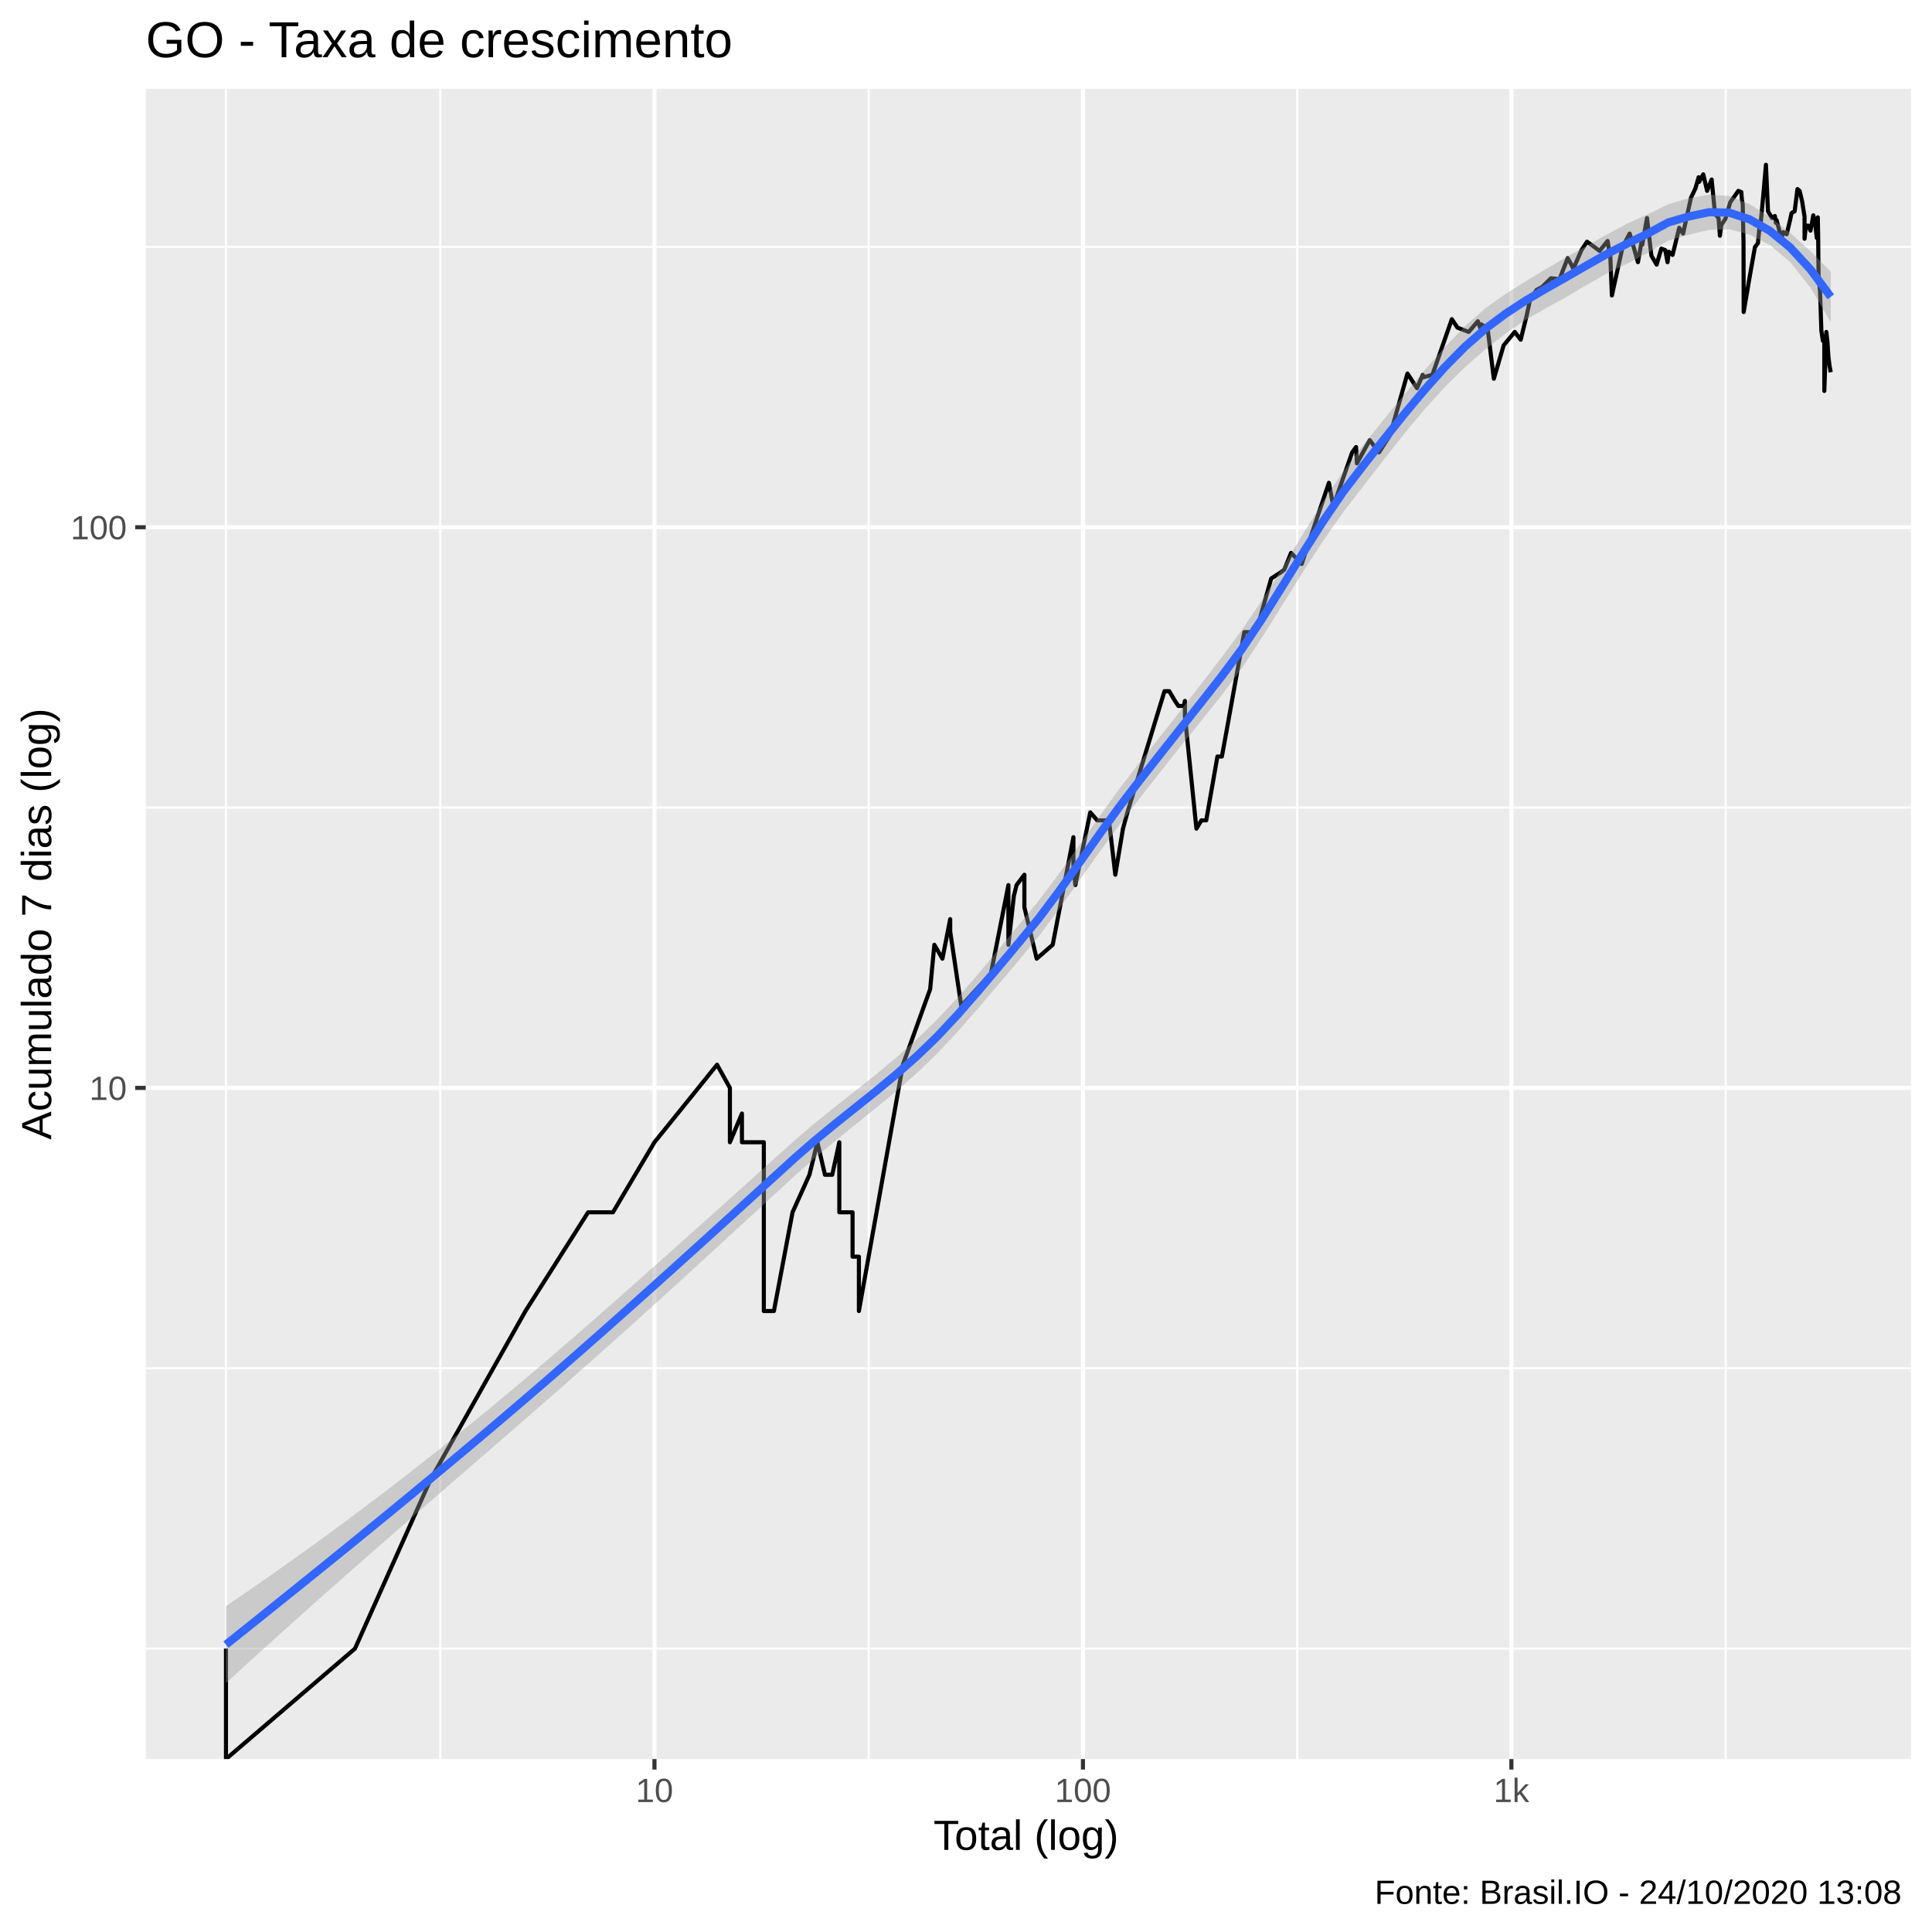
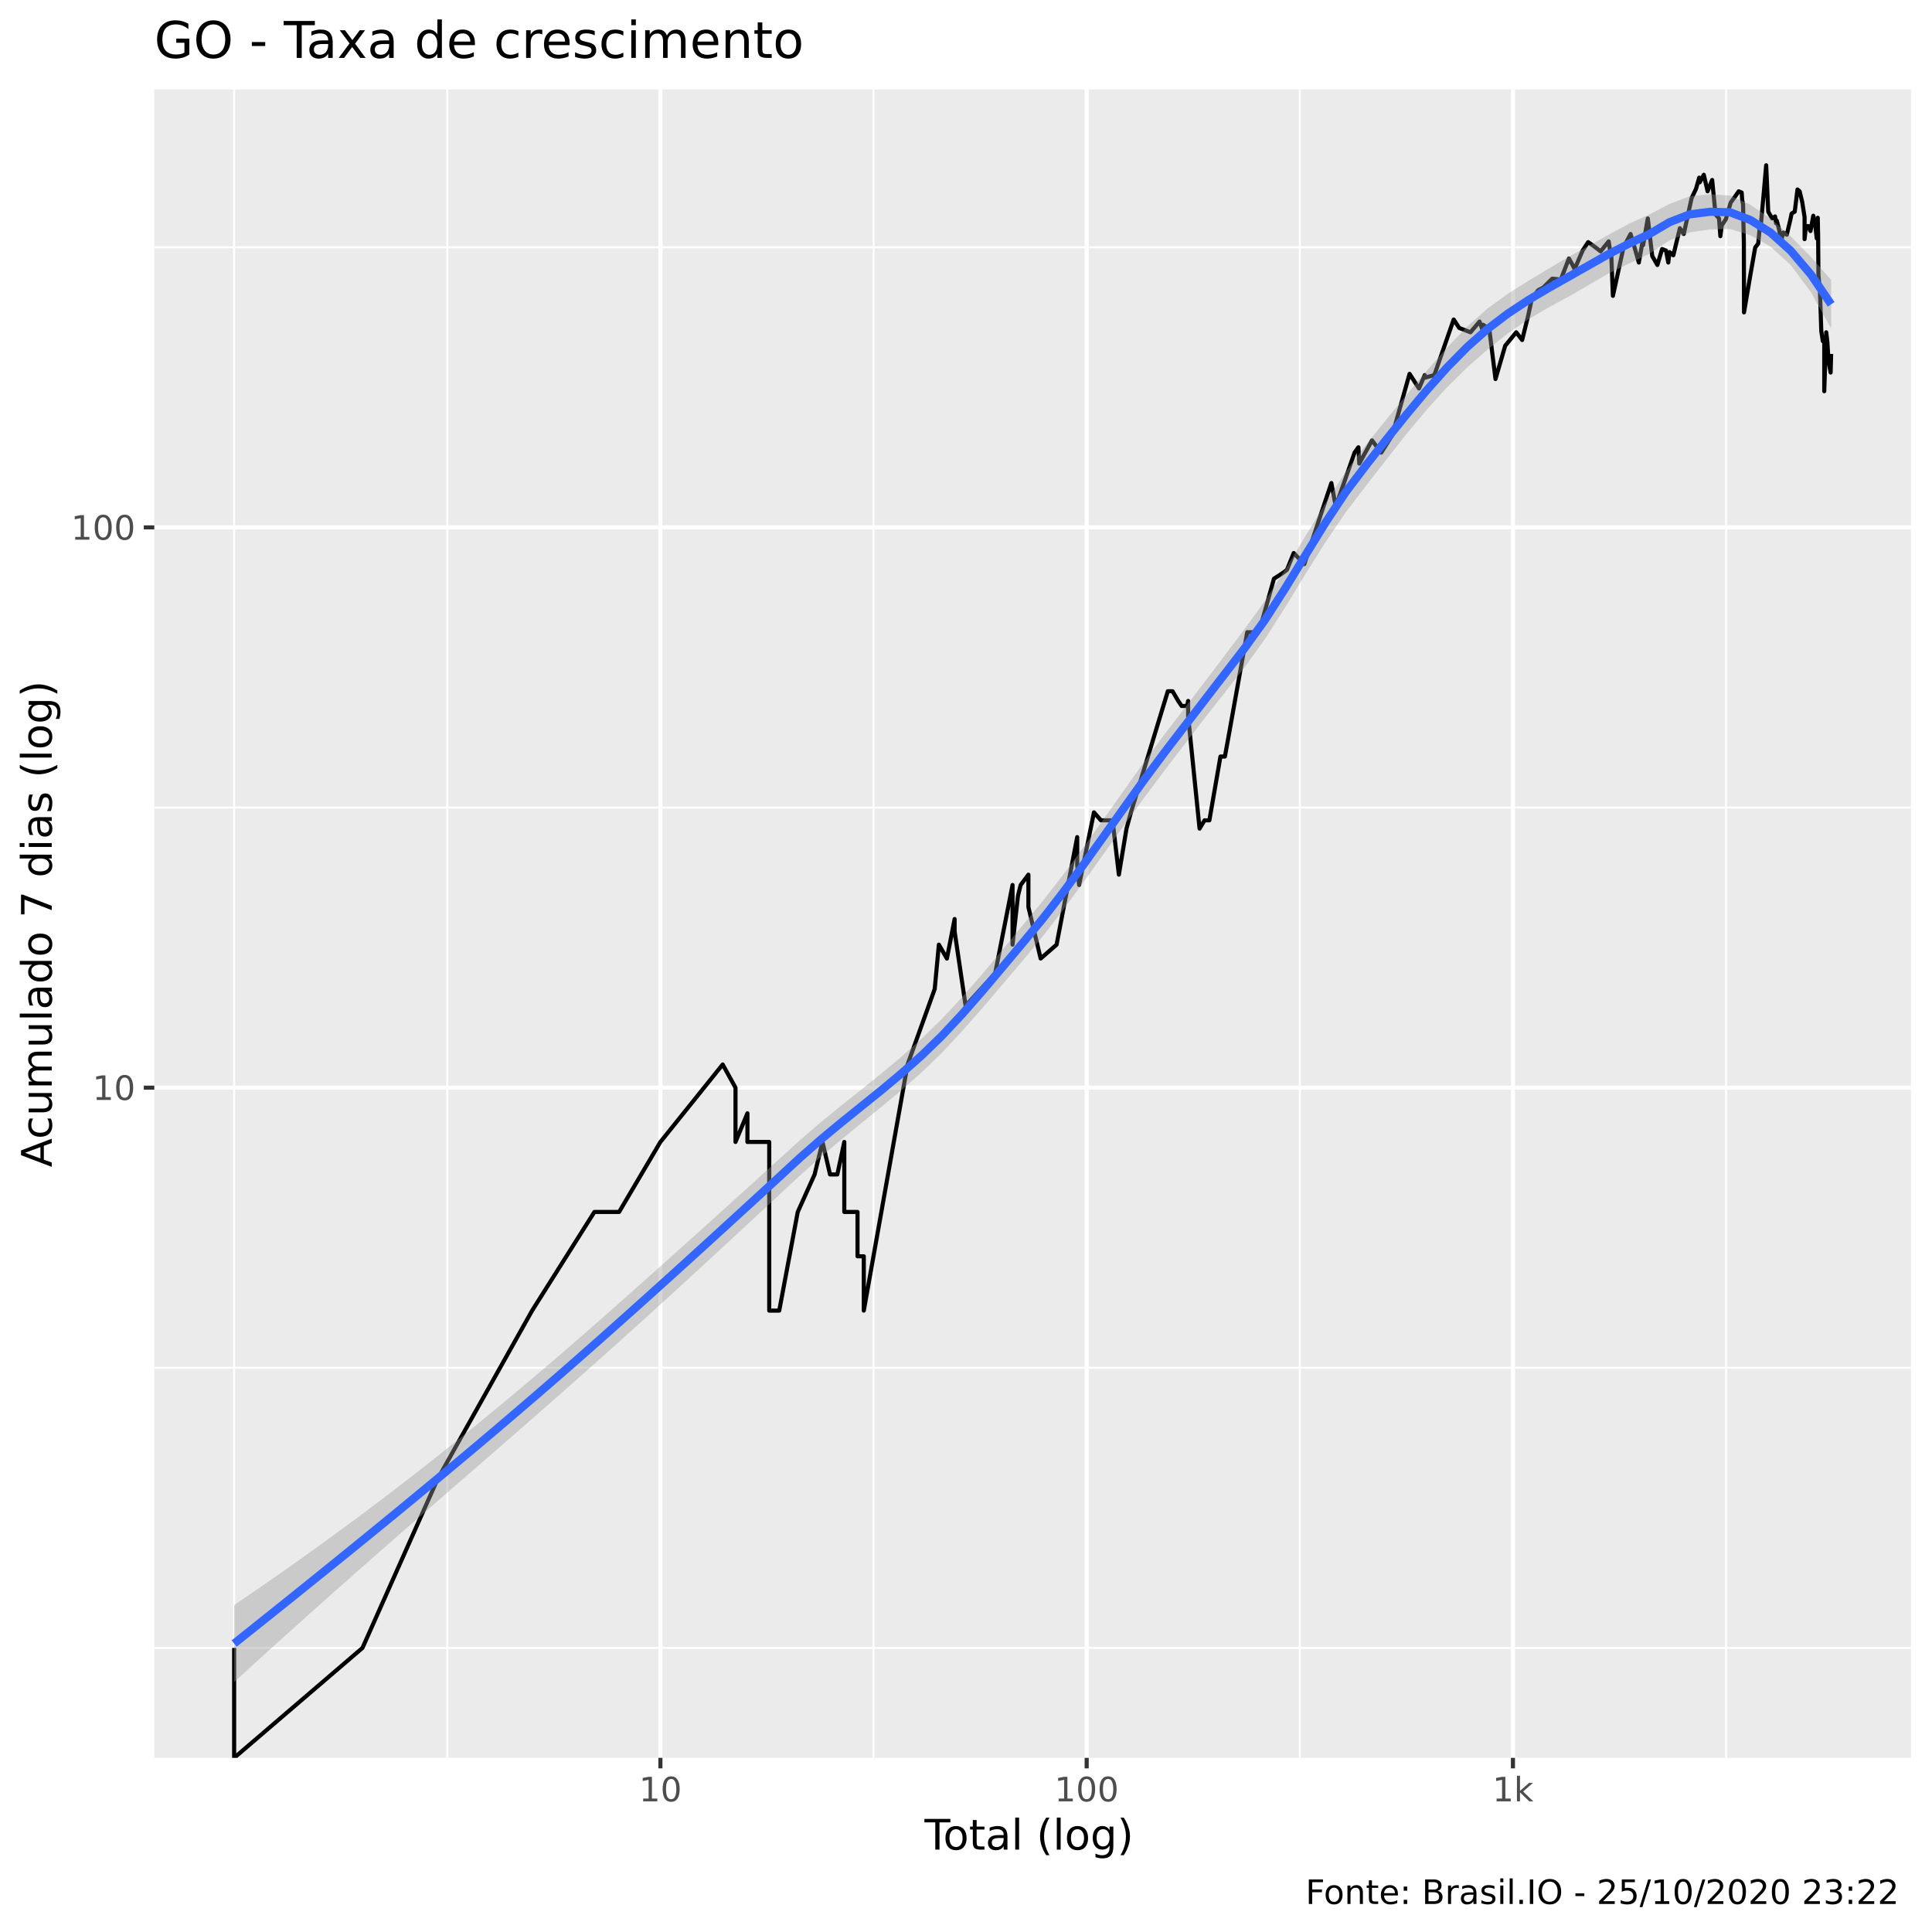
<svg xmlns="http://www.w3.org/2000/svg" viewBox="0 0 504.00 504.00">
  <defs>
    <style type="text/css">
    line, polyline, polygon, path, rect, circle {
      fill: none;
      stroke: #000000;
      stroke-linecap: round;
      stroke-linejoin: round;
      stroke-miterlimit: 10.00;
    }
  </style>
  </defs>
  <rect width="100%" height="100%" style="stroke: none; fill: #FFFFFF;" />
-   <rect x="-0" y="0.00" width="504.00" height="504.00" style="stroke-width: 1.07; stroke: #FFFFFF; fill: #FFFFFF;" />
+   <rect x="0" y="0.00" width="504.00" height="504.00" style="stroke-width: 1.07; stroke: #FFFFFF; fill: #FFFFFF;" />
  <defs>
-     <clipPath id="cpMzguMDJ8NDk4LjUyfDQ1OC44OHwyMy4xOQ==">
-       <rect x="38.02" y="23.19" width="460.50" height="435.69" />
+     <clipPath id="cpNDAuMjV8NDk4LjUyfDQ1OC41N3wyMy4zMw==">
+       <rect x="40.25" y="23.33" width="458.27" height="435.24" />
    </clipPath>
  </defs>
-   <rect x="38.02" y="23.19" width="460.50" height="435.69" style="stroke-width: 1.07; stroke: none; fill: #EBEBEB;" clip-path="url(#cpMzguMDJ8NDk4LjUyfDQ1OC44OHwyMy4xOQ==)" />
-   <polyline points="38.02,430.07 498.52,430.07 " style="stroke-width: 0.53; stroke: #FFFFFF; stroke-linecap: butt;" clip-path="url(#cpMzguMDJ8NDk4LjUyfDQ1OC44OHwyMy4xOQ==)" />
-   <polyline points="38.02,356.93 498.52,356.93 " style="stroke-width: 0.53; stroke: #FFFFFF; stroke-linecap: butt;" clip-path="url(#cpMzguMDJ8NDk4LjUyfDQ1OC44OHwyMy4xOQ==)" />
-   <polyline points="38.02,210.67 498.52,210.67 " style="stroke-width: 0.53; stroke: #FFFFFF; stroke-linecap: butt;" clip-path="url(#cpMzguMDJ8NDk4LjUyfDQ1OC44OHwyMy4xOQ==)" />
-   <polyline points="38.02,64.40 498.52,64.40 " style="stroke-width: 0.53; stroke: #FFFFFF; stroke-linecap: butt;" clip-path="url(#cpMzguMDJ8NDk4LjUyfDQ1OC44OHwyMy4xOQ==)" />
-   <polyline points="58.95,458.88 58.95,23.19 " style="stroke-width: 0.53; stroke: #FFFFFF; stroke-linecap: butt;" clip-path="url(#cpMzguMDJ8NDk4LjUyfDQ1OC44OHwyMy4xOQ==)" />
-   <polyline points="114.84,458.88 114.84,23.19 " style="stroke-width: 0.53; stroke: #FFFFFF; stroke-linecap: butt;" clip-path="url(#cpMzguMDJ8NDk4LjUyfDQ1OC44OHwyMy4xOQ==)" />
-   <polyline points="226.62,458.88 226.62,23.19 " style="stroke-width: 0.53; stroke: #FFFFFF; stroke-linecap: butt;" clip-path="url(#cpMzguMDJ8NDk4LjUyfDQ1OC44OHwyMy4xOQ==)" />
-   <polyline points="338.39,458.88 338.39,23.19 " style="stroke-width: 0.53; stroke: #FFFFFF; stroke-linecap: butt;" clip-path="url(#cpMzguMDJ8NDk4LjUyfDQ1OC44OHwyMy4xOQ==)" />
-   <polyline points="450.17,458.88 450.17,23.19 " style="stroke-width: 0.53; stroke: #FFFFFF; stroke-linecap: butt;" clip-path="url(#cpMzguMDJ8NDk4LjUyfDQ1OC44OHwyMy4xOQ==)" />
-   <polyline points="38.02,283.80 498.52,283.80 " style="stroke-width: 1.07; stroke: #FFFFFF; stroke-linecap: butt;" clip-path="url(#cpMzguMDJ8NDk4LjUyfDQ1OC44OHwyMy4xOQ==)" />
-   <polyline points="38.02,137.54 498.52,137.54 " style="stroke-width: 1.07; stroke: #FFFFFF; stroke-linecap: butt;" clip-path="url(#cpMzguMDJ8NDk4LjUyfDQ1OC44OHwyMy4xOQ==)" />
-   <polyline points="170.73,458.88 170.73,23.19 " style="stroke-width: 1.07; stroke: #FFFFFF; stroke-linecap: butt;" clip-path="url(#cpMzguMDJ8NDk4LjUyfDQ1OC44OHwyMy4xOQ==)" />
-   <polyline points="282.51,458.88 282.51,23.19 " style="stroke-width: 1.07; stroke: #FFFFFF; stroke-linecap: butt;" clip-path="url(#cpMzguMDJ8NDk4LjUyfDQ1OC44OHwyMy4xOQ==)" />
-   <polyline points="394.28,458.88 394.28,23.19 " style="stroke-width: 1.07; stroke: #FFFFFF; stroke-linecap: butt;" clip-path="url(#cpMzguMDJ8NDk4LjUyfDQ1OC44OHwyMy4xOQ==)" />
-   <polyline points="58.95,430.07 58.95,430.07 58.95,430.07 58.95,430.07 58.95,430.07 58.95,430.07 58.95,430.07 58.95,458.88 92.60,430.07 92.60,430.07 112.28,386.04 137.08,342.01 137.08,342.01 153.42,316.25 153.42,316.25 159.90,316.25 170.73,297.98 187.06,277.75 190.41,283.80 190.41,283.80 190.41,297.98 193.55,290.49 193.55,297.98 199.26,297.98 199.26,342.01 201.89,342.01 201.89,342.01 206.75,316.25 211.16,306.46 213.23,297.98 215.21,306.46 215.21,306.46 217.11,306.46 218.95,297.98 218.95,316.25 222.41,316.25 222.41,327.83 224.06,327.83 224.06,327.83 224.06,342.01 235.54,277.75 242.65,258.04 243.74,246.46 245.85,250.09 245.85,250.09 247.88,239.77 247.88,243.03 250.76,262.43 258.51,253.95 263.06,230.89 263.06,246.46 264.49,233.72 265.19,230.89 267.23,228.19 267.23,236.67 270.44,250.09 274.62,246.46 280.02,218.40 280.02,223.10 280.02,225.60 280.52,230.89 284.41,211.93 286.24,214.01 289.29,214.01 290.95,228.19 292.95,216.17 292.95,216.17 294.11,211.93 303.78,180.31 305.02,180.31 306.52,182.85 307.40,184.16 308.83,184.16 309.11,182.85 309.11,186.86 312.11,216.17 313.41,214.01 314.67,214.01 317.59,197.35 318.75,197.35 319.89,191.15 324.60,164.90 326.79,164.90 327.95,163.93 331.61,150.92 334.02,149.37 335.02,148.61 336.80,144.23 339.57,147.12 344.01,133.83 346.67,125.95 347.82,132.06 352.74,118.00 353.76,116.62 353.98,120.87 357.32,114.82 359.75,118.00 362.63,113.50 367.16,97.44 369.65,101.27 371.15,97.78 371.15,98.46 373.67,97.78 378.74,83.26 380.19,85.46 383.14,86.59 385.53,83.80 386.22,85.74 386.45,84.63 388.08,85.74 389.70,98.80 392.25,90.10 395.15,86.59 396.70,88.62 398.29,82.19 399.17,78.07 400.85,75.63 402.23,74.91 404.61,72.59 406.83,72.82 408.96,67.33 409.92,69.03 410.44,70.12 412.55,65.26 414.00,63.06 415.68,64.25 417.28,65.46 419.38,62.86 419.78,65.46 420.07,66.49 420.49,77.08 423.27,64.45 425.13,60.93 426.05,64.05 427.29,68.39 428.34,62.47 428.41,63.85 429.65,56.88 430.80,66.70 432.16,69.03 433.39,64.85 434.42,65.26 435.01,68.39 435.34,65.67 436.33,66.49 438.06,59.43 439.07,60.93 441.13,51.57 442.28,49.16 443.12,46.23 443.26,47.44 444.33,45.48 445.33,49.79 446.52,46.83 447.40,55.82 448.32,56.88 448.67,61.50 449.03,58.69 450.12,57.06 451.38,52.73 452.58,51.08 453.47,49.79 454.26,50.11 454.40,52.07 454.62,53.24 454.83,63.25 454.87,81.40 456.53,71.68 457.81,64.45 458.59,63.45 459.00,59.24 459.15,59.99 460.06,50.11 460.68,42.99 461.22,55.12 462.26,56.88 463.01,56.35 463.27,58.14 463.46,57.42 464.13,59.99 464.52,63.06 465.17,60.55 466.09,61.12 467.01,57.24 467.35,55.64 467.53,55.47 468.17,55.12 468.90,49.32 469.46,49.79 470.13,52.57 470.75,56.52 470.75,62.28 471.10,58.87 471.70,58.87 472.30,60.17 473.04,56.17 473.54,58.50 473.94,62.08 474.21,56.70 474.30,61.31 474.40,71.68 474.80,76.11 475.14,86.31 475.54,88.91 475.91,89.21 475.91,98.46 475.91,101.99 476.43,86.59 476.73,89.21 476.96,92.87 477.27,95.44 477.59,97.10 " style="stroke-width: 1.07; stroke-linecap: butt;" clip-path="url(#cpMzguMDJ8NDk4LjUyfDQ1OC44OHwyMy4xOQ==)" />
-   <polygon points="58.95,418.99 64.25,415.37 69.55,411.69 74.85,407.96 80.15,404.17 85.45,400.33 90.75,396.42 96.05,392.45 101.35,388.42 106.65,384.33 111.95,380.17 117.24,375.95 122.54,371.67 127.84,367.33 133.14,362.93 138.44,358.47 143.74,353.95 149.04,349.38 154.34,344.77 159.64,340.11 164.94,335.43 170.24,330.72 175.54,326.00 180.83,321.27 186.13,316.52 191.43,311.77 196.73,307.00 202.03,302.23 207.33,297.47 212.63,292.93 217.93,288.66 223.23,284.49 228.53,280.27 233.83,275.86 239.13,271.14 244.43,266.01 249.72,260.36 255.02,254.26 260.32,247.88 265.62,241.46 270.92,235.00 276.22,227.97 281.52,220.53 286.82,212.97 292.12,205.61 297.42,198.74 302.72,192.04 308.02,185.30 313.31,178.47 318.61,171.57 323.91,164.44 329.21,156.56 334.51,148.14 339.81,139.46 345.11,130.91 350.41,122.96 355.71,116.00 361.01,109.40 366.31,102.93 371.61,96.61 376.90,90.57 382.20,85.06 387.50,80.41 392.80,76.64 398.10,73.31 403.40,70.12 408.70,67.03 414.00,64.09 419.30,61.10 424.60,58.28 429.90,55.89 435.20,53.27 440.49,51.74 445.79,50.78 451.09,51.12 456.39,53.23 461.69,56.54 466.99,60.73 472.29,65.51 477.59,70.84 477.59,84.04 472.29,75.04 466.99,68.36 461.69,63.91 456.39,61.20 451.09,59.82 445.79,59.97 440.49,61.23 435.20,62.79 429.90,65.94 424.60,68.73 419.30,71.26 414.00,74.29 408.70,77.44 403.40,80.33 398.10,83.39 392.80,86.97 387.50,91.11 382.20,95.76 376.90,100.98 371.61,106.80 366.31,113.16 361.01,119.90 355.71,126.73 350.41,133.59 345.11,141.18 339.81,149.35 334.51,157.85 329.21,166.33 323.91,174.36 318.61,181.49 313.31,188.11 308.02,194.66 302.72,201.32 297.42,208.12 292.12,215.03 286.82,222.28 281.52,229.77 276.22,237.22 270.92,244.32 265.62,250.75 260.32,257.00 255.02,263.21 249.72,269.25 244.43,274.91 239.13,279.99 233.83,284.63 228.53,289.02 223.23,293.29 217.93,297.59 212.63,302.03 207.33,306.72 202.03,311.60 196.73,316.48 191.43,321.36 186.13,326.23 180.83,331.08 175.54,335.92 170.24,340.72 164.94,345.51 159.64,350.26 154.34,354.98 149.04,359.67 143.74,364.33 138.44,368.96 133.14,373.57 127.84,378.17 122.54,382.76 117.24,387.35 111.95,391.95 106.65,396.55 101.35,401.17 96.05,405.81 90.75,410.48 85.45,415.16 80.15,419.88 74.85,424.63 69.55,429.41 64.25,434.22 58.95,439.07 " style="stroke-width: 0.00; stroke: none; fill: #999999; fill-opacity: 0.40;" clip-path="url(#cpMzguMDJ8NDk4LjUyfDQ1OC44OHwyMy4xOQ==)" />
-   <polyline points="58.95,418.99 64.25,415.37 69.55,411.69 74.85,407.96 80.15,404.17 85.45,400.33 90.75,396.42 96.05,392.45 101.35,388.42 106.65,384.33 111.95,380.17 117.24,375.95 122.54,371.67 127.84,367.33 133.14,362.93 138.44,358.47 143.74,353.95 149.04,349.38 154.34,344.77 159.64,340.11 164.94,335.43 170.24,330.72 175.54,326.00 180.83,321.27 186.13,316.52 191.43,311.77 196.73,307.00 202.03,302.23 207.33,297.47 212.63,292.93 217.93,288.66 223.23,284.49 228.53,280.27 233.83,275.86 239.13,271.14 244.43,266.01 249.72,260.36 255.02,254.26 260.32,247.88 265.62,241.46 270.92,235.00 276.22,227.97 281.52,220.53 286.82,212.97 292.12,205.61 297.42,198.74 302.72,192.04 308.02,185.30 313.31,178.47 318.61,171.57 323.91,164.44 329.21,156.56 334.51,148.14 339.81,139.46 345.11,130.91 350.41,122.96 355.71,116.00 361.01,109.40 366.31,102.93 371.61,96.61 376.90,90.57 382.20,85.06 387.50,80.41 392.80,76.64 398.10,73.31 403.40,70.12 408.70,67.03 414.00,64.09 419.30,61.10 424.60,58.28 429.90,55.89 435.20,53.27 440.49,51.74 445.79,50.78 451.09,51.12 456.39,53.23 461.69,56.54 466.99,60.73 472.29,65.51 477.59,70.84 " style="stroke-width: 2.13; stroke: none;" clip-path="url(#cpMzguMDJ8NDk4LjUyfDQ1OC44OHwyMy4xOQ==)" />
-   <polyline points="477.59,84.04 472.29,75.04 466.99,68.36 461.69,63.91 456.39,61.20 451.09,59.82 445.79,59.97 440.49,61.23 435.20,62.79 429.90,65.94 424.60,68.73 419.30,71.26 414.00,74.29 408.70,77.44 403.40,80.33 398.10,83.39 392.80,86.97 387.50,91.11 382.20,95.76 376.90,100.98 371.61,106.80 366.31,113.16 361.01,119.90 355.71,126.73 350.41,133.59 345.11,141.18 339.81,149.35 334.51,157.85 329.21,166.33 323.91,174.36 318.61,181.49 313.31,188.11 308.02,194.66 302.72,201.32 297.42,208.12 292.12,215.03 286.82,222.28 281.52,229.77 276.22,237.22 270.92,244.32 265.62,250.75 260.32,257.00 255.02,263.21 249.72,269.25 244.43,274.91 239.13,279.99 233.83,284.63 228.53,289.02 223.23,293.29 217.93,297.59 212.63,302.03 207.33,306.72 202.03,311.60 196.73,316.48 191.43,321.36 186.13,326.23 180.83,331.08 175.54,335.92 170.24,340.72 164.94,345.51 159.64,350.26 154.34,354.98 149.04,359.67 143.74,364.33 138.44,368.96 133.14,373.57 127.84,378.17 122.54,382.76 117.24,387.35 111.95,391.95 106.65,396.55 101.35,401.17 96.05,405.81 90.75,410.48 85.45,415.16 80.15,419.88 74.85,424.63 69.55,429.41 64.25,434.22 58.95,439.07 " style="stroke-width: 2.13; stroke: none;" clip-path="url(#cpMzguMDJ8NDk4LjUyfDQ1OC44OHwyMy4xOQ==)" />
-   <polyline points="58.95,429.03 64.25,424.80 69.55,420.55 74.85,416.29 80.15,412.03 85.45,407.75 90.75,403.45 96.05,399.13 101.35,394.80 106.65,390.44 111.95,386.06 117.24,381.65 122.54,377.22 127.84,372.75 133.14,368.25 138.44,363.71 143.74,359.14 149.04,354.53 154.34,349.87 159.64,345.19 164.94,340.47 170.24,335.72 175.54,330.96 180.83,326.18 186.13,321.38 191.43,316.56 196.73,311.74 202.03,306.92 207.33,302.09 212.63,297.48 217.93,293.12 223.23,288.89 228.53,284.64 233.83,280.25 239.13,275.57 244.43,270.46 249.72,264.80 255.02,258.73 260.32,252.44 265.62,246.10 270.92,239.66 276.22,232.59 281.52,225.15 286.82,217.63 292.12,210.32 297.42,203.43 302.72,196.68 308.02,189.98 313.31,183.29 318.61,176.53 323.91,169.40 329.21,161.44 334.51,152.99 339.81,144.41 345.11,136.05 350.41,128.27 355.71,121.36 361.01,114.65 366.31,108.05 371.61,101.70 376.90,95.77 382.20,90.41 387.50,85.76 392.80,81.80 398.10,78.35 403.40,75.23 408.70,72.24 414.00,69.19 419.30,66.18 424.60,63.50 429.90,60.91 435.20,58.03 440.49,56.48 445.79,55.37 451.09,55.47 456.39,57.21 461.69,60.22 466.99,64.54 472.29,70.28 477.59,77.44 " style="stroke-width: 2.13; stroke: #3366FF; stroke-linecap: butt;" clip-path="url(#cpMzguMDJ8NDk4LjUyfDQ1OC44OHwyMy4xOQ==)" />
+   <rect x="40.25" y="23.33" width="458.27" height="435.24" style="stroke-width: 1.07; stroke: none; fill: #EBEBEB;" clip-path="url(#cpNDAuMjV8NDk4LjUyfDQ1OC41N3wyMy4zMw==)" />
+   <polyline points="40.25,429.89 498.52,429.89 " style="stroke-width: 0.53; stroke: #FFFFFF; stroke-linecap: butt;" clip-path="url(#cpNDAuMjV8NDk4LjUyfDQ1OC41N3wyMy4zMw==)" />
+   <polyline points="40.25,356.81 498.52,356.81 " style="stroke-width: 0.53; stroke: #FFFFFF; stroke-linecap: butt;" clip-path="url(#cpNDAuMjV8NDk4LjUyfDQ1OC41N3wyMy4zMw==)" />
+   <polyline points="40.25,210.66 498.52,210.66 " style="stroke-width: 0.53; stroke: #FFFFFF; stroke-linecap: butt;" clip-path="url(#cpNDAuMjV8NDk4LjUyfDQ1OC41N3wyMy4zMw==)" />
+   <polyline points="40.25,64.51 498.52,64.51 " style="stroke-width: 0.53; stroke: #FFFFFF; stroke-linecap: butt;" clip-path="url(#cpNDAuMjV8NDk4LjUyfDQ1OC41N3wyMy4zMw==)" />
+   <polyline points="61.08,458.57 61.08,23.33 " style="stroke-width: 0.53; stroke: #FFFFFF; stroke-linecap: butt;" clip-path="url(#cpNDAuMjV8NDk4LjUyfDQ1OC41N3wyMy4zMw==)" />
+   <polyline points="116.68,458.57 116.68,23.33 " style="stroke-width: 0.53; stroke: #FFFFFF; stroke-linecap: butt;" clip-path="url(#cpNDAuMjV8NDk4LjUyfDQ1OC41N3wyMy4zMw==)" />
+   <polyline points="227.88,458.57 227.88,23.33 " style="stroke-width: 0.53; stroke: #FFFFFF; stroke-linecap: butt;" clip-path="url(#cpNDAuMjV8NDk4LjUyfDQ1OC41N3wyMy4zMw==)" />
+   <polyline points="339.08,458.57 339.08,23.33 " style="stroke-width: 0.53; stroke: #FFFFFF; stroke-linecap: butt;" clip-path="url(#cpNDAuMjV8NDk4LjUyfDQ1OC41N3wyMy4zMw==)" />
+   <polyline points="450.28,458.57 450.28,23.33 " style="stroke-width: 0.53; stroke: #FFFFFF; stroke-linecap: butt;" clip-path="url(#cpNDAuMjV8NDk4LjUyfDQ1OC41N3wyMy4zMw==)" />
+   <polyline points="40.25,283.74 498.52,283.74 " style="stroke-width: 1.07; stroke: #FFFFFF; stroke-linecap: butt;" clip-path="url(#cpNDAuMjV8NDk4LjUyfDQ1OC41N3wyMy4zMw==)" />
+   <polyline points="40.25,137.58 498.52,137.58 " style="stroke-width: 1.07; stroke: #FFFFFF; stroke-linecap: butt;" clip-path="url(#cpNDAuMjV8NDk4LjUyfDQ1OC41N3wyMy4zMw==)" />
+   <polyline points="172.28,458.57 172.28,23.33 " style="stroke-width: 1.07; stroke: #FFFFFF; stroke-linecap: butt;" clip-path="url(#cpNDAuMjV8NDk4LjUyfDQ1OC41N3wyMy4zMw==)" />
+   <polyline points="283.48,458.57 283.48,23.33 " style="stroke-width: 1.07; stroke: #FFFFFF; stroke-linecap: butt;" clip-path="url(#cpNDAuMjV8NDk4LjUyfDQ1OC41N3wyMy4zMw==)" />
+   <polyline points="394.68,458.57 394.68,23.33 " style="stroke-width: 1.07; stroke: #FFFFFF; stroke-linecap: butt;" clip-path="url(#cpNDAuMjV8NDk4LjUyfDQ1OC41N3wyMy4zMw==)" />
+   <polyline points="61.08,429.89 61.08,429.89 61.08,429.89 61.08,429.89 61.08,429.89 61.08,429.89 61.08,429.89 61.08,458.57 94.56,429.89 94.56,429.89 114.14,385.89 138.81,341.90 138.81,341.90 155.06,316.16 155.06,316.16 161.51,316.16 172.28,297.90 188.53,277.69 191.87,283.74 191.87,283.74 191.87,297.90 194.98,290.42 194.98,297.90 200.67,297.90 200.67,341.90 203.28,341.90 203.28,341.90 208.11,316.16 212.51,306.38 214.56,297.90 216.53,306.38 216.53,306.38 218.43,306.38 220.25,297.90 220.25,316.16 223.70,316.16 223.70,327.73 225.34,327.73 225.34,327.73 225.34,341.90 236.76,277.69 243.84,258.00 244.92,246.43 247.02,250.06 247.02,250.06 249.03,239.74 249.03,243.00 251.90,262.38 259.61,253.90 264.14,230.87 264.14,246.43 265.56,233.69 266.26,230.87 268.28,228.17 268.28,236.64 271.48,250.06 275.63,246.43 281.01,218.38 281.01,223.09 281.01,225.58 281.51,230.87 285.38,211.92 287.20,214.00 290.23,214.00 291.88,228.17 293.87,216.16 293.87,216.16 295.03,211.92 304.65,180.32 305.88,180.32 307.37,182.86 308.25,184.17 309.67,184.17 309.95,182.86 309.95,186.87 312.93,216.16 314.23,214.00 315.49,214.00 318.38,197.35 319.54,197.35 320.67,191.15 325.36,164.93 327.54,164.93 328.69,163.96 332.34,150.96 334.73,149.41 335.73,148.65 337.49,144.27 340.26,147.16 344.67,133.89 347.31,126.01 348.46,132.11 353.36,118.07 354.37,116.68 354.59,120.93 357.91,114.88 360.33,118.07 363.19,113.56 367.71,97.52 370.17,101.34 371.67,97.85 371.67,98.54 374.17,97.85 379.22,83.35 380.66,85.55 383.60,86.68 385.97,83.89 386.66,85.83 386.89,84.72 388.51,85.83 390.13,98.88 392.66,90.19 395.54,86.68 397.08,88.70 398.67,82.28 399.55,78.17 401.22,75.73 402.59,75.01 404.95,72.69 407.17,72.92 409.28,67.43 410.24,69.13 410.76,70.22 412.86,65.36 414.30,63.16 415.97,64.35 417.56,65.57 419.65,62.97 420.05,65.57 420.34,66.60 420.76,77.18 423.52,64.55 425.37,61.04 426.29,64.15 427.52,68.49 428.57,62.58 428.64,63.95 429.86,56.99 431.02,66.80 432.36,69.13 433.59,64.96 434.61,65.36 435.20,68.49 435.53,65.77 436.52,66.60 438.23,59.54 439.24,61.04 441.29,51.69 442.43,49.28 443.27,46.34 443.41,47.56 444.47,45.59 445.46,49.91 446.65,46.95 447.53,55.93 448.44,56.99 448.79,61.61 449.15,58.80 450.23,57.17 451.48,52.85 452.68,51.20 453.57,49.91 454.35,50.23 454.49,52.18 454.71,53.35 454.92,63.36 454.96,81.49 456.61,71.78 457.88,64.55 458.66,63.56 459.06,59.35 459.22,60.09 460.12,50.23 460.74,43.11 461.28,55.23 462.31,56.99 463.06,56.46 463.32,58.25 463.50,57.53 464.17,60.09 464.56,63.16 465.20,60.66 466.12,61.23 467.04,57.35 467.37,55.75 467.55,55.58 468.19,55.23 468.91,49.43 469.47,49.91 470.14,52.68 470.76,56.63 470.76,62.38 471.11,58.98 471.70,58.98 472.30,60.28 473.03,56.28 473.53,58.61 473.93,62.19 474.20,56.81 474.29,61.42 474.38,71.78 474.78,76.21 475.12,86.40 475.52,89.00 475.89,89.29 475.89,98.54 475.89,102.06 476.41,86.68 476.71,89.29 476.93,92.96 477.25,95.52 477.56,97.18 477.59,95.85 477.69,92.33 " style="stroke-width: 1.07; stroke-linecap: butt;" clip-path="url(#cpNDAuMjV8NDk4LjUyfDQ1OC41N3wyMy4zMw==)" />
+   <polygon points="61.08,418.71 66.36,415.11 71.63,411.46 76.91,407.76 82.18,403.99 87.45,400.17 92.73,396.29 98.00,392.34 103.27,388.33 108.55,384.25 113.82,380.11 119.09,375.91 124.37,371.64 129.64,367.31 134.91,362.92 140.19,358.47 145.46,353.96 150.73,349.40 156.01,344.79 161.28,340.13 166.55,335.45 171.83,330.75 177.10,326.03 182.37,321.29 187.65,316.53 192.92,311.76 198.20,306.98 203.47,302.19 208.74,297.39 214.02,292.83 219.29,288.54 224.56,284.35 229.84,280.12 235.11,275.70 240.38,270.98 245.66,265.85 250.93,260.21 256.20,254.14 261.48,247.81 266.75,241.42 272.02,235.05 277.30,228.27 282.57,221.14 287.84,213.78 293.12,206.30 298.39,198.87 303.67,191.71 308.94,184.84 314.21,177.96 319.49,170.97 324.76,163.98 330.03,156.67 335.31,148.50 340.58,139.82 345.85,131.12 351.13,122.97 356.40,115.97 361.67,109.40 366.95,102.97 372.22,96.69 377.49,90.68 382.77,85.17 388.04,80.47 393.31,76.66 398.59,73.33 403.86,70.14 409.13,67.06 414.41,64.14 419.68,61.21 424.96,58.35 430.23,55.97 435.50,53.22 440.78,51.20 446.05,50.67 451.32,51.03 456.60,53.40 461.87,57.00 467.14,61.67 472.42,67.02 477.69,73.04 477.69,85.73 472.42,76.22 467.14,69.14 461.87,64.33 456.60,61.36 451.32,59.73 446.05,59.84 440.78,60.63 435.50,62.72 430.23,66.21 424.96,68.75 419.68,71.31 414.41,74.36 409.13,77.42 403.86,80.27 398.59,83.38 393.31,87.02 388.04,91.19 382.77,95.83 377.49,101.04 372.22,106.84 366.95,113.18 361.67,119.88 356.40,126.66 351.13,133.56 345.85,141.33 340.58,149.73 335.31,158.35 330.03,166.64 324.76,173.98 319.49,180.70 314.21,187.42 308.94,194.27 303.67,201.17 298.39,208.22 293.12,215.48 287.84,222.85 282.57,230.22 277.30,237.43 272.02,244.29 266.75,250.65 261.48,256.87 256.20,263.05 250.93,269.06 245.66,274.70 240.38,279.79 235.11,284.44 229.84,288.83 224.56,293.11 219.29,297.43 214.02,301.89 208.74,306.60 203.47,311.51 198.20,316.42 192.92,321.31 187.65,326.19 182.37,331.05 177.10,335.89 171.83,340.70 166.55,345.48 161.28,350.23 156.01,354.95 150.73,359.64 145.46,364.29 140.19,368.92 134.91,373.53 129.64,378.12 124.37,382.71 119.09,387.29 113.82,391.88 108.55,396.48 103.27,401.08 98.00,405.71 92.73,410.35 87.45,415.02 82.18,419.72 76.91,424.44 71.63,429.19 66.36,433.97 61.08,438.79 " style="stroke-width: 0.00; stroke: none; fill: #999999; fill-opacity: 0.40;" clip-path="url(#cpNDAuMjV8NDk4LjUyfDQ1OC41N3wyMy4zMw==)" />
+   <polyline points="61.08,418.71 66.36,415.11 71.63,411.46 76.91,407.76 82.18,403.99 87.45,400.17 92.73,396.29 98.00,392.34 103.27,388.33 108.55,384.25 113.82,380.11 119.09,375.91 124.37,371.64 129.64,367.31 134.91,362.92 140.19,358.47 145.46,353.96 150.73,349.40 156.01,344.79 161.28,340.13 166.55,335.45 171.83,330.75 177.10,326.03 182.37,321.29 187.65,316.53 192.92,311.76 198.20,306.98 203.47,302.19 208.74,297.39 214.02,292.83 219.29,288.54 224.56,284.35 229.84,280.12 235.11,275.70 240.38,270.98 245.66,265.85 250.93,260.21 256.20,254.14 261.48,247.81 266.75,241.42 272.02,235.05 277.30,228.27 282.57,221.14 287.84,213.78 293.12,206.30 298.39,198.87 303.67,191.71 308.94,184.84 314.21,177.96 319.49,170.97 324.76,163.98 330.03,156.67 335.31,148.50 340.58,139.82 345.85,131.12 351.13,122.97 356.40,115.97 361.67,109.40 366.95,102.97 372.22,96.69 377.49,90.68 382.77,85.17 388.04,80.47 393.31,76.66 398.59,73.33 403.86,70.14 409.13,67.06 414.41,64.14 419.68,61.21 424.96,58.35 430.23,55.97 435.50,53.22 440.78,51.20 446.05,50.67 451.32,51.03 456.60,53.40 461.87,57.00 467.14,61.67 472.42,67.02 477.69,73.04 " style="stroke-width: 2.13; stroke: none;" clip-path="url(#cpNDAuMjV8NDk4LjUyfDQ1OC41N3wyMy4zMw==)" />
+   <polyline points="477.69,85.73 472.42,76.22 467.14,69.14 461.87,64.33 456.60,61.36 451.32,59.73 446.05,59.84 440.78,60.63 435.50,62.72 430.23,66.21 424.96,68.75 419.68,71.31 414.41,74.36 409.13,77.42 403.86,80.27 398.59,83.38 393.31,87.02 388.04,91.19 382.77,95.83 377.49,101.04 372.22,106.84 366.95,113.18 361.67,119.88 356.40,126.66 351.13,133.56 345.85,141.33 340.58,149.73 335.31,158.35 330.03,166.64 324.76,173.98 319.49,180.70 314.21,187.42 308.94,194.27 303.67,201.17 298.39,208.22 293.12,215.48 287.84,222.85 282.57,230.22 277.30,237.43 272.02,244.29 266.75,250.65 261.48,256.87 256.20,263.05 250.93,269.06 245.66,274.70 240.38,279.79 235.11,284.44 229.84,288.83 224.56,293.11 219.29,297.43 214.02,301.89 208.74,306.60 203.47,311.51 198.20,316.42 192.92,321.31 187.65,326.19 182.37,331.05 177.10,335.89 171.83,340.70 166.55,345.48 161.28,350.23 156.01,354.95 150.73,359.64 145.46,364.29 140.19,368.92 134.91,373.53 129.64,378.12 124.37,382.71 119.09,387.29 113.82,391.88 108.55,396.48 103.27,401.08 98.00,405.71 92.73,410.35 87.45,415.02 82.18,419.72 76.91,424.44 71.63,429.19 66.36,433.97 61.08,438.79 " style="stroke-width: 2.13; stroke: none;" clip-path="url(#cpNDAuMjV8NDk4LjUyfDQ1OC41N3wyMy4zMw==)" />
+   <polyline points="61.08,428.75 66.36,424.54 71.63,420.33 76.91,416.10 82.18,411.85 87.45,407.60 92.73,403.32 98.00,399.02 103.27,394.71 108.55,390.36 113.82,386.00 119.09,381.60 124.37,377.17 129.64,372.72 134.91,368.22 140.19,363.69 145.46,359.13 150.73,354.52 156.01,349.87 161.28,345.18 166.55,340.47 171.83,335.72 177.10,330.96 182.37,326.17 187.65,321.36 192.92,316.54 198.20,311.70 203.47,306.85 208.74,301.99 214.02,297.36 219.29,292.98 224.56,288.73 229.84,284.47 235.11,280.07 240.38,275.38 245.66,270.27 250.93,264.63 256.20,258.60 261.48,252.34 266.75,246.04 272.02,239.67 277.30,232.85 282.57,225.68 287.84,218.31 293.12,210.89 298.39,203.55 303.67,196.44 308.94,189.56 314.21,182.69 319.49,175.83 324.76,168.98 330.03,161.65 335.31,153.42 340.58,144.78 345.85,136.22 351.13,128.27 356.40,121.32 361.67,114.64 366.95,108.08 372.22,101.77 377.49,95.86 382.77,90.50 388.04,85.83 393.31,81.84 398.59,78.35 403.86,75.21 409.13,72.24 414.41,69.25 419.68,66.26 424.96,63.55 430.23,61.09 435.50,57.97 440.78,55.92 446.05,55.25 451.32,55.38 456.60,57.38 461.87,60.67 467.14,65.40 472.42,71.62 477.69,79.39 " style="stroke-width: 2.13; stroke: #3366FF; stroke-linecap: butt;" clip-path="url(#cpNDAuMjV8NDk4LjUyfDQ1OC41N3wyMy4zMw==)" />
  <defs>
    <clipPath id="cpMC4wMHw1MDQuMDB8NTA0LjAwfDAuMDA=">
      <rect x="0.00" y="0.00" width="504.00" height="504.00" />
    </clipPath>
  </defs>
  <g clip-path="url(#cpMC4wMHw1MDQuMDB8NTA0LjAwfDAuMDA=)">
-     <text x="23.30" y="286.95" style="font-size: 8.80px; fill: #4D4D4D; font-family: Arial;" textLength="9.79px" lengthAdjust="spacingAndGlyphs">10</text>
+     <text x="24.13" y="286.94" style="font-size: 8.80px; fill: #4D4D4D; font-family: DejaVu Sans;" textLength="11.20px" lengthAdjust="spacingAndGlyphs">10</text>
  </g>
  <g clip-path="url(#cpMC4wMHw1MDQuMDB8NTA0LjAwfDAuMDA=)">
-     <text x="18.41" y="140.69" style="font-size: 8.80px; fill: #4D4D4D; font-family: Arial;" textLength="14.68px" lengthAdjust="spacingAndGlyphs">100</text>
+     <text x="18.53" y="140.79" style="font-size: 8.80px; fill: #4D4D4D; font-family: DejaVu Sans;" textLength="16.80px" lengthAdjust="spacingAndGlyphs">100</text>
  </g>
-   <polyline points="35.28,283.80 38.02,283.80 " style="stroke-width: 1.07; stroke: #333333; stroke-linecap: butt;" clip-path="url(#cpMC4wMHw1MDQuMDB8NTA0LjAwfDAuMDA=)" />
-   <polyline points="35.28,137.54 38.02,137.54 " style="stroke-width: 1.07; stroke: #333333; stroke-linecap: butt;" clip-path="url(#cpMC4wMHw1MDQuMDB8NTA0LjAwfDAuMDA=)" />
-   <polyline points="170.73,461.62 170.73,458.88 " style="stroke-width: 1.07; stroke: #333333; stroke-linecap: butt;" clip-path="url(#cpMC4wMHw1MDQuMDB8NTA0LjAwfDAuMDA=)" />
-   <polyline points="282.51,461.62 282.51,458.88 " style="stroke-width: 1.07; stroke: #333333; stroke-linecap: butt;" clip-path="url(#cpMC4wMHw1MDQuMDB8NTA0LjAwfDAuMDA=)" />
-   <polyline points="394.28,461.62 394.28,458.88 " style="stroke-width: 1.07; stroke: #333333; stroke-linecap: butt;" clip-path="url(#cpMC4wMHw1MDQuMDB8NTA0LjAwfDAuMDA=)" />
+   <polyline points="37.51,283.74 40.25,283.74 " style="stroke-width: 1.07; stroke: #333333; stroke-linecap: butt;" clip-path="url(#cpMC4wMHw1MDQuMDB8NTA0LjAwfDAuMDA=)" />
+   <polyline points="37.51,137.58 40.25,137.58 " style="stroke-width: 1.07; stroke: #333333; stroke-linecap: butt;" clip-path="url(#cpMC4wMHw1MDQuMDB8NTA0LjAwfDAuMDA=)" />
+   <polyline points="172.28,461.31 172.28,458.57 " style="stroke-width: 1.07; stroke: #333333; stroke-linecap: butt;" clip-path="url(#cpMC4wMHw1MDQuMDB8NTA0LjAwfDAuMDA=)" />
+   <polyline points="283.48,461.31 283.48,458.57 " style="stroke-width: 1.07; stroke: #333333; stroke-linecap: butt;" clip-path="url(#cpMC4wMHw1MDQuMDB8NTA0LjAwfDAuMDA=)" />
+   <polyline points="394.68,461.31 394.68,458.57 " style="stroke-width: 1.07; stroke: #333333; stroke-linecap: butt;" clip-path="url(#cpMC4wMHw1MDQuMDB8NTA0LjAwfDAuMDA=)" />
  <g clip-path="url(#cpMC4wMHw1MDQuMDB8NTA0LjAwfDAuMDA=)">
-     <text x="165.84" y="470.11" style="font-size: 8.80px; fill: #4D4D4D; font-family: Arial;" textLength="9.79px" lengthAdjust="spacingAndGlyphs">10</text>
+     <text x="166.69" y="469.92" style="font-size: 8.80px; fill: #4D4D4D; font-family: DejaVu Sans;" textLength="11.20px" lengthAdjust="spacingAndGlyphs">10</text>
  </g>
  <g clip-path="url(#cpMC4wMHw1MDQuMDB8NTA0LjAwfDAuMDA=)">
-     <text x="275.16" y="470.11" style="font-size: 8.80px; fill: #4D4D4D; font-family: Arial;" textLength="14.68px" lengthAdjust="spacingAndGlyphs">100</text>
+     <text x="275.08" y="469.92" style="font-size: 8.80px; fill: #4D4D4D; font-family: DejaVu Sans;" textLength="16.80px" lengthAdjust="spacingAndGlyphs">100</text>
  </g>
  <g clip-path="url(#cpMC4wMHw1MDQuMDB8NTA0LjAwfDAuMDA=)">
-     <text x="389.63" y="470.11" style="font-size: 8.80px; fill: #4D4D4D; font-family: Arial;" textLength="9.29px" lengthAdjust="spacingAndGlyphs">1k</text>
+     <text x="389.33" y="469.92" style="font-size: 8.80px; fill: #4D4D4D; font-family: DejaVu Sans;" textLength="10.69px" lengthAdjust="spacingAndGlyphs">1k</text>
  </g>
  <g clip-path="url(#cpMC4wMHw1MDQuMDB8NTA0LjAwfDAuMDA=)">
-     <text x="243.51" y="482.57" style="font-size: 11.00px; font-family: Arial;" textLength="49.52px" lengthAdjust="spacingAndGlyphs">Total (log)</text>
+     <text x="241.18" y="482.51" style="font-size: 11.00px; font-family: DejaVu Sans;" textLength="56.41px" lengthAdjust="spacingAndGlyphs">Total (log)</text>
  </g>
  <g clip-path="url(#cpMC4wMHw1MDQuMDB8NTA0LjAwfDAuMDA=)">
-     <text transform="translate(13.35,297.28) rotate(-90)" style="font-size: 11.00px; font-family: Arial;" textLength="112.50px" lengthAdjust="spacingAndGlyphs">Acumulado 7 dias (log)</text>
+     <text transform="translate(13.50,304.49) rotate(-90)" style="font-size: 11.00px; font-family: DejaVu Sans;" textLength="127.09px" lengthAdjust="spacingAndGlyphs">Acumulado 7 dias (log)</text>
  </g>
  <g clip-path="url(#cpMC4wMHw1MDQuMDB8NTA0LjAwfDAuMDA=)">
-     <text x="38.02" y="14.93" style="font-size: 13.20px; font-family: Arial;" textLength="154.78px" lengthAdjust="spacingAndGlyphs">GO - Taxa de crescimento</text>
+     <text x="40.25" y="15.10" style="font-size: 13.20px; font-family: DejaVu Sans;" textLength="171.92px" lengthAdjust="spacingAndGlyphs">GO - Taxa de crescimento</text>
  </g>
  <g clip-path="url(#cpMC4wMHw1MDQuMDB8NTA0LjAwfDAuMDA=)">
-     <text x="358.61" y="496.67" style="font-size: 8.80px; font-family: Arial;" textLength="139.91px" lengthAdjust="spacingAndGlyphs">Fonte: Brasil.IO -  24/10/2020 13:08</text>
+     <text x="340.58" y="496.69" style="font-size: 8.80px; font-family: DejaVu Sans;" textLength="157.94px" lengthAdjust="spacingAndGlyphs">Fonte: Brasil.IO -  25/10/2020 23:22</text>
  </g>
</svg>
